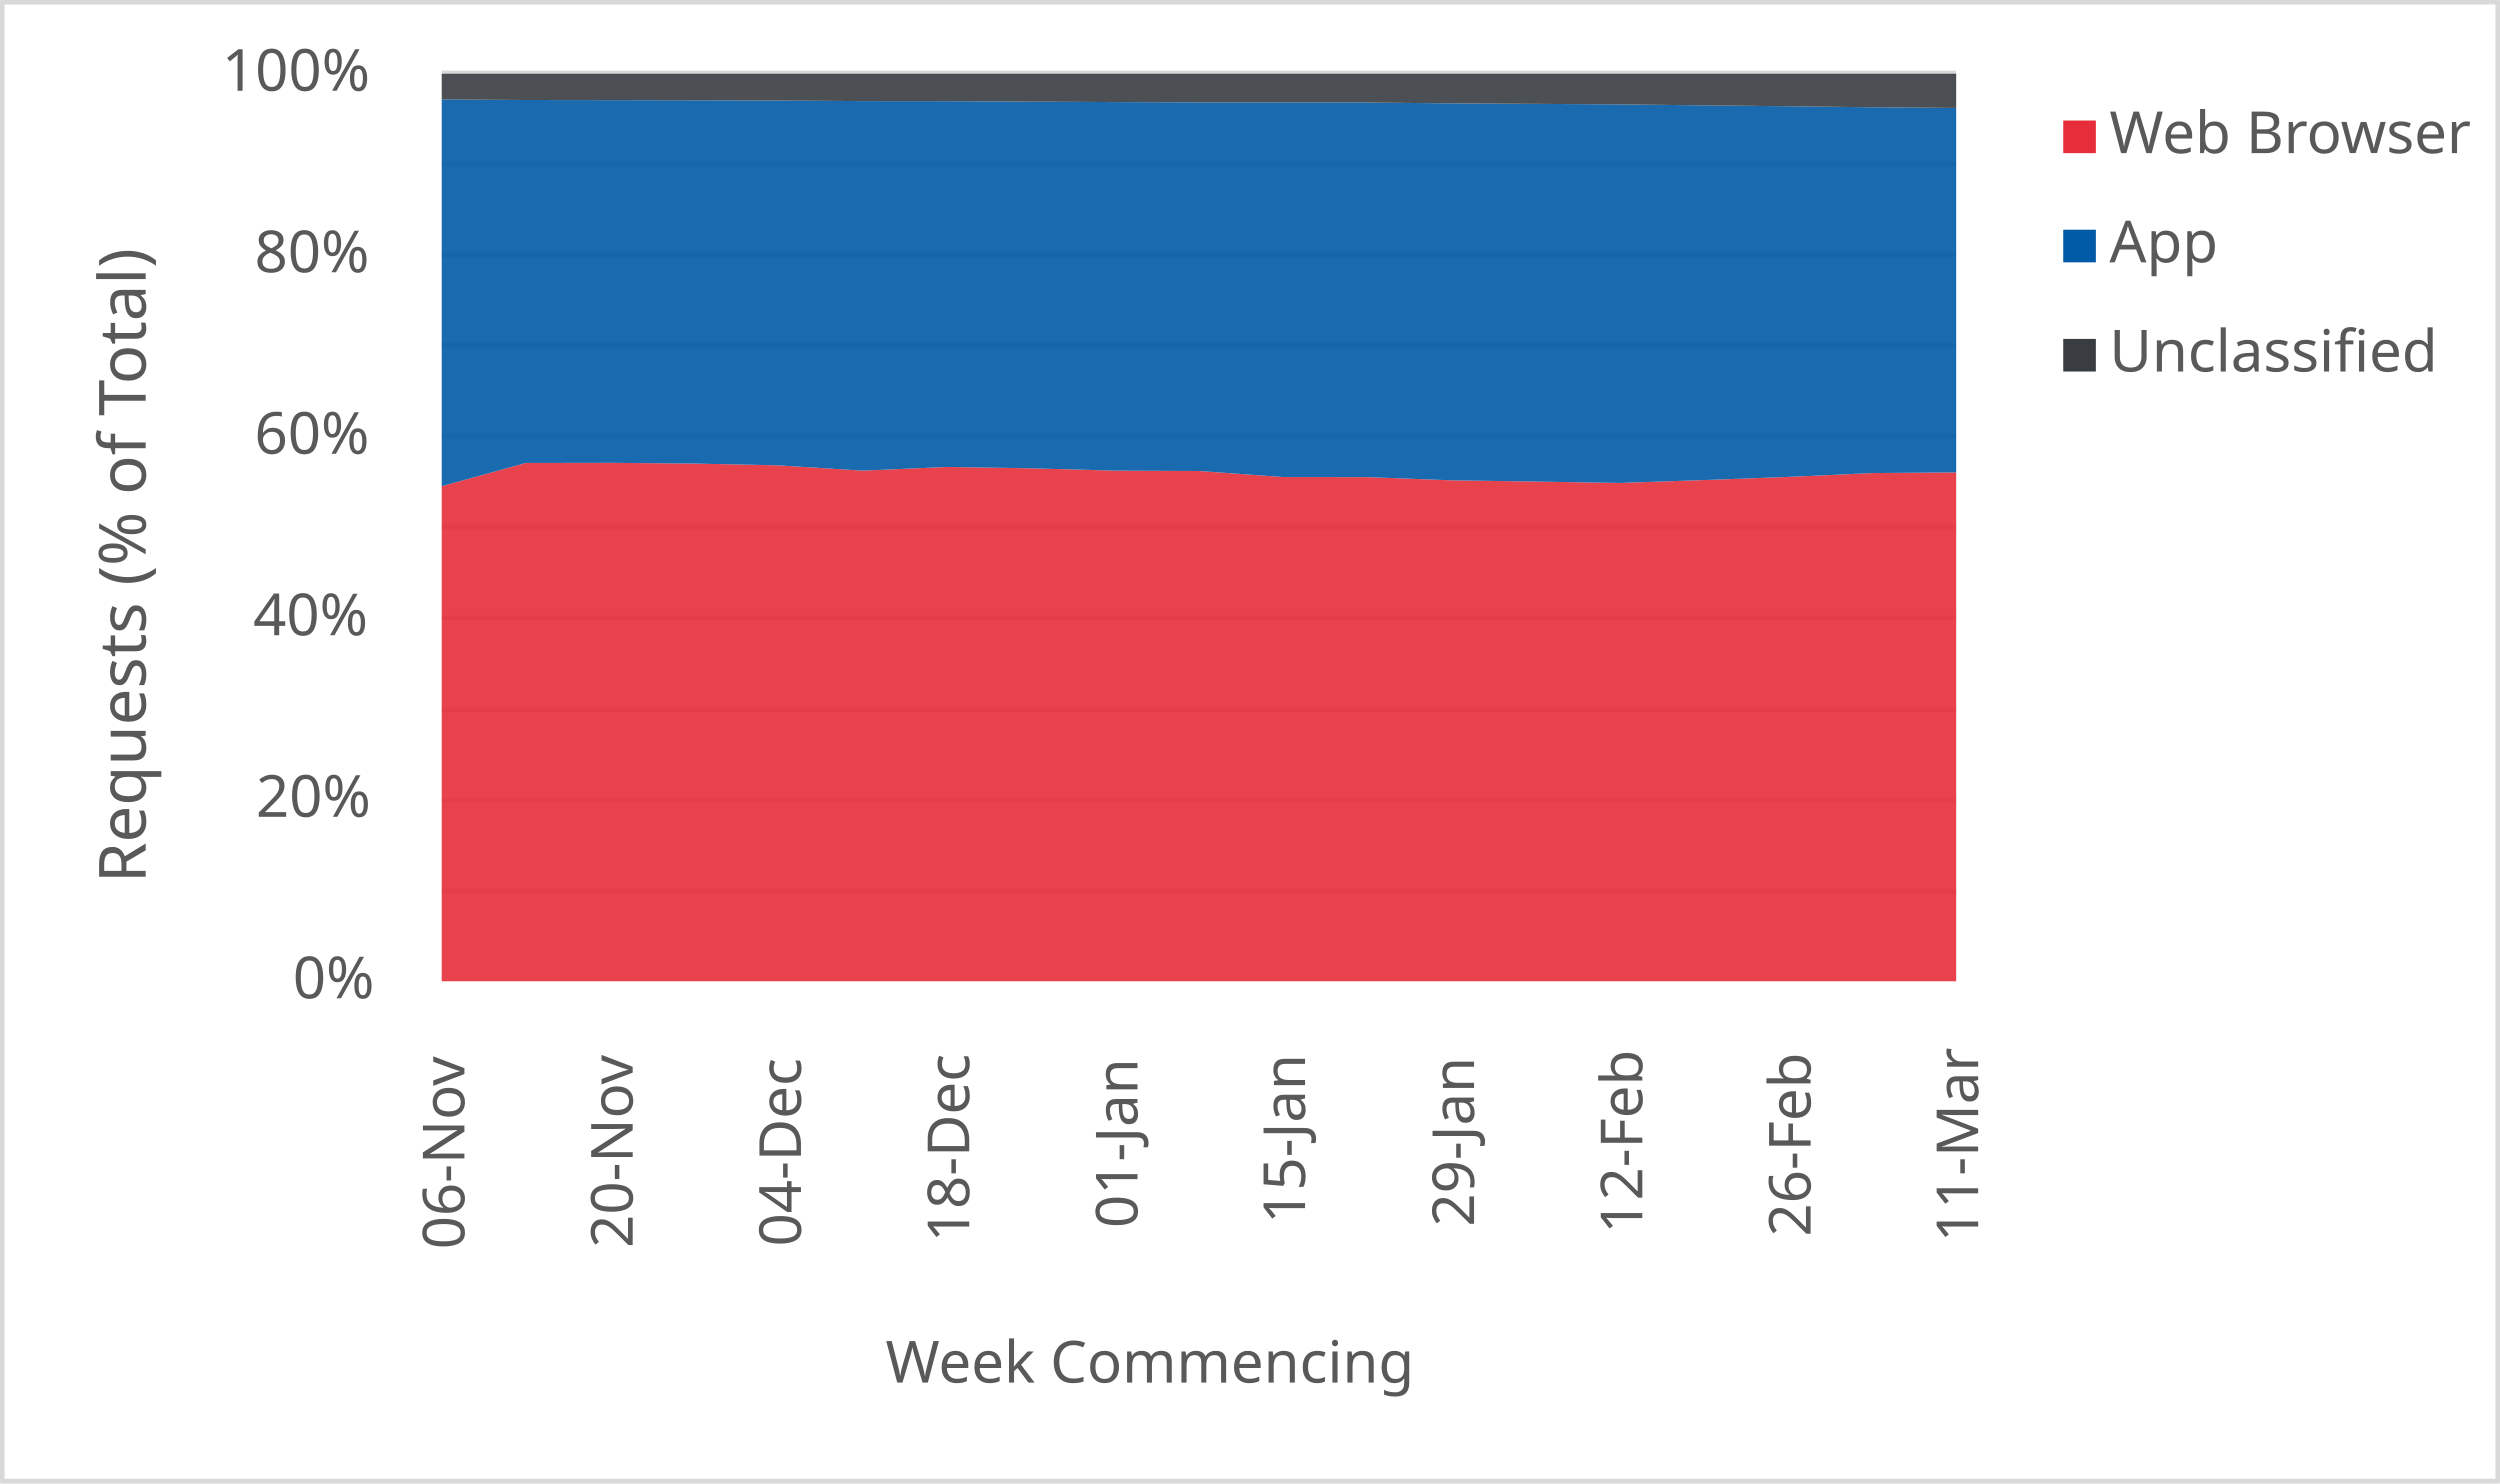
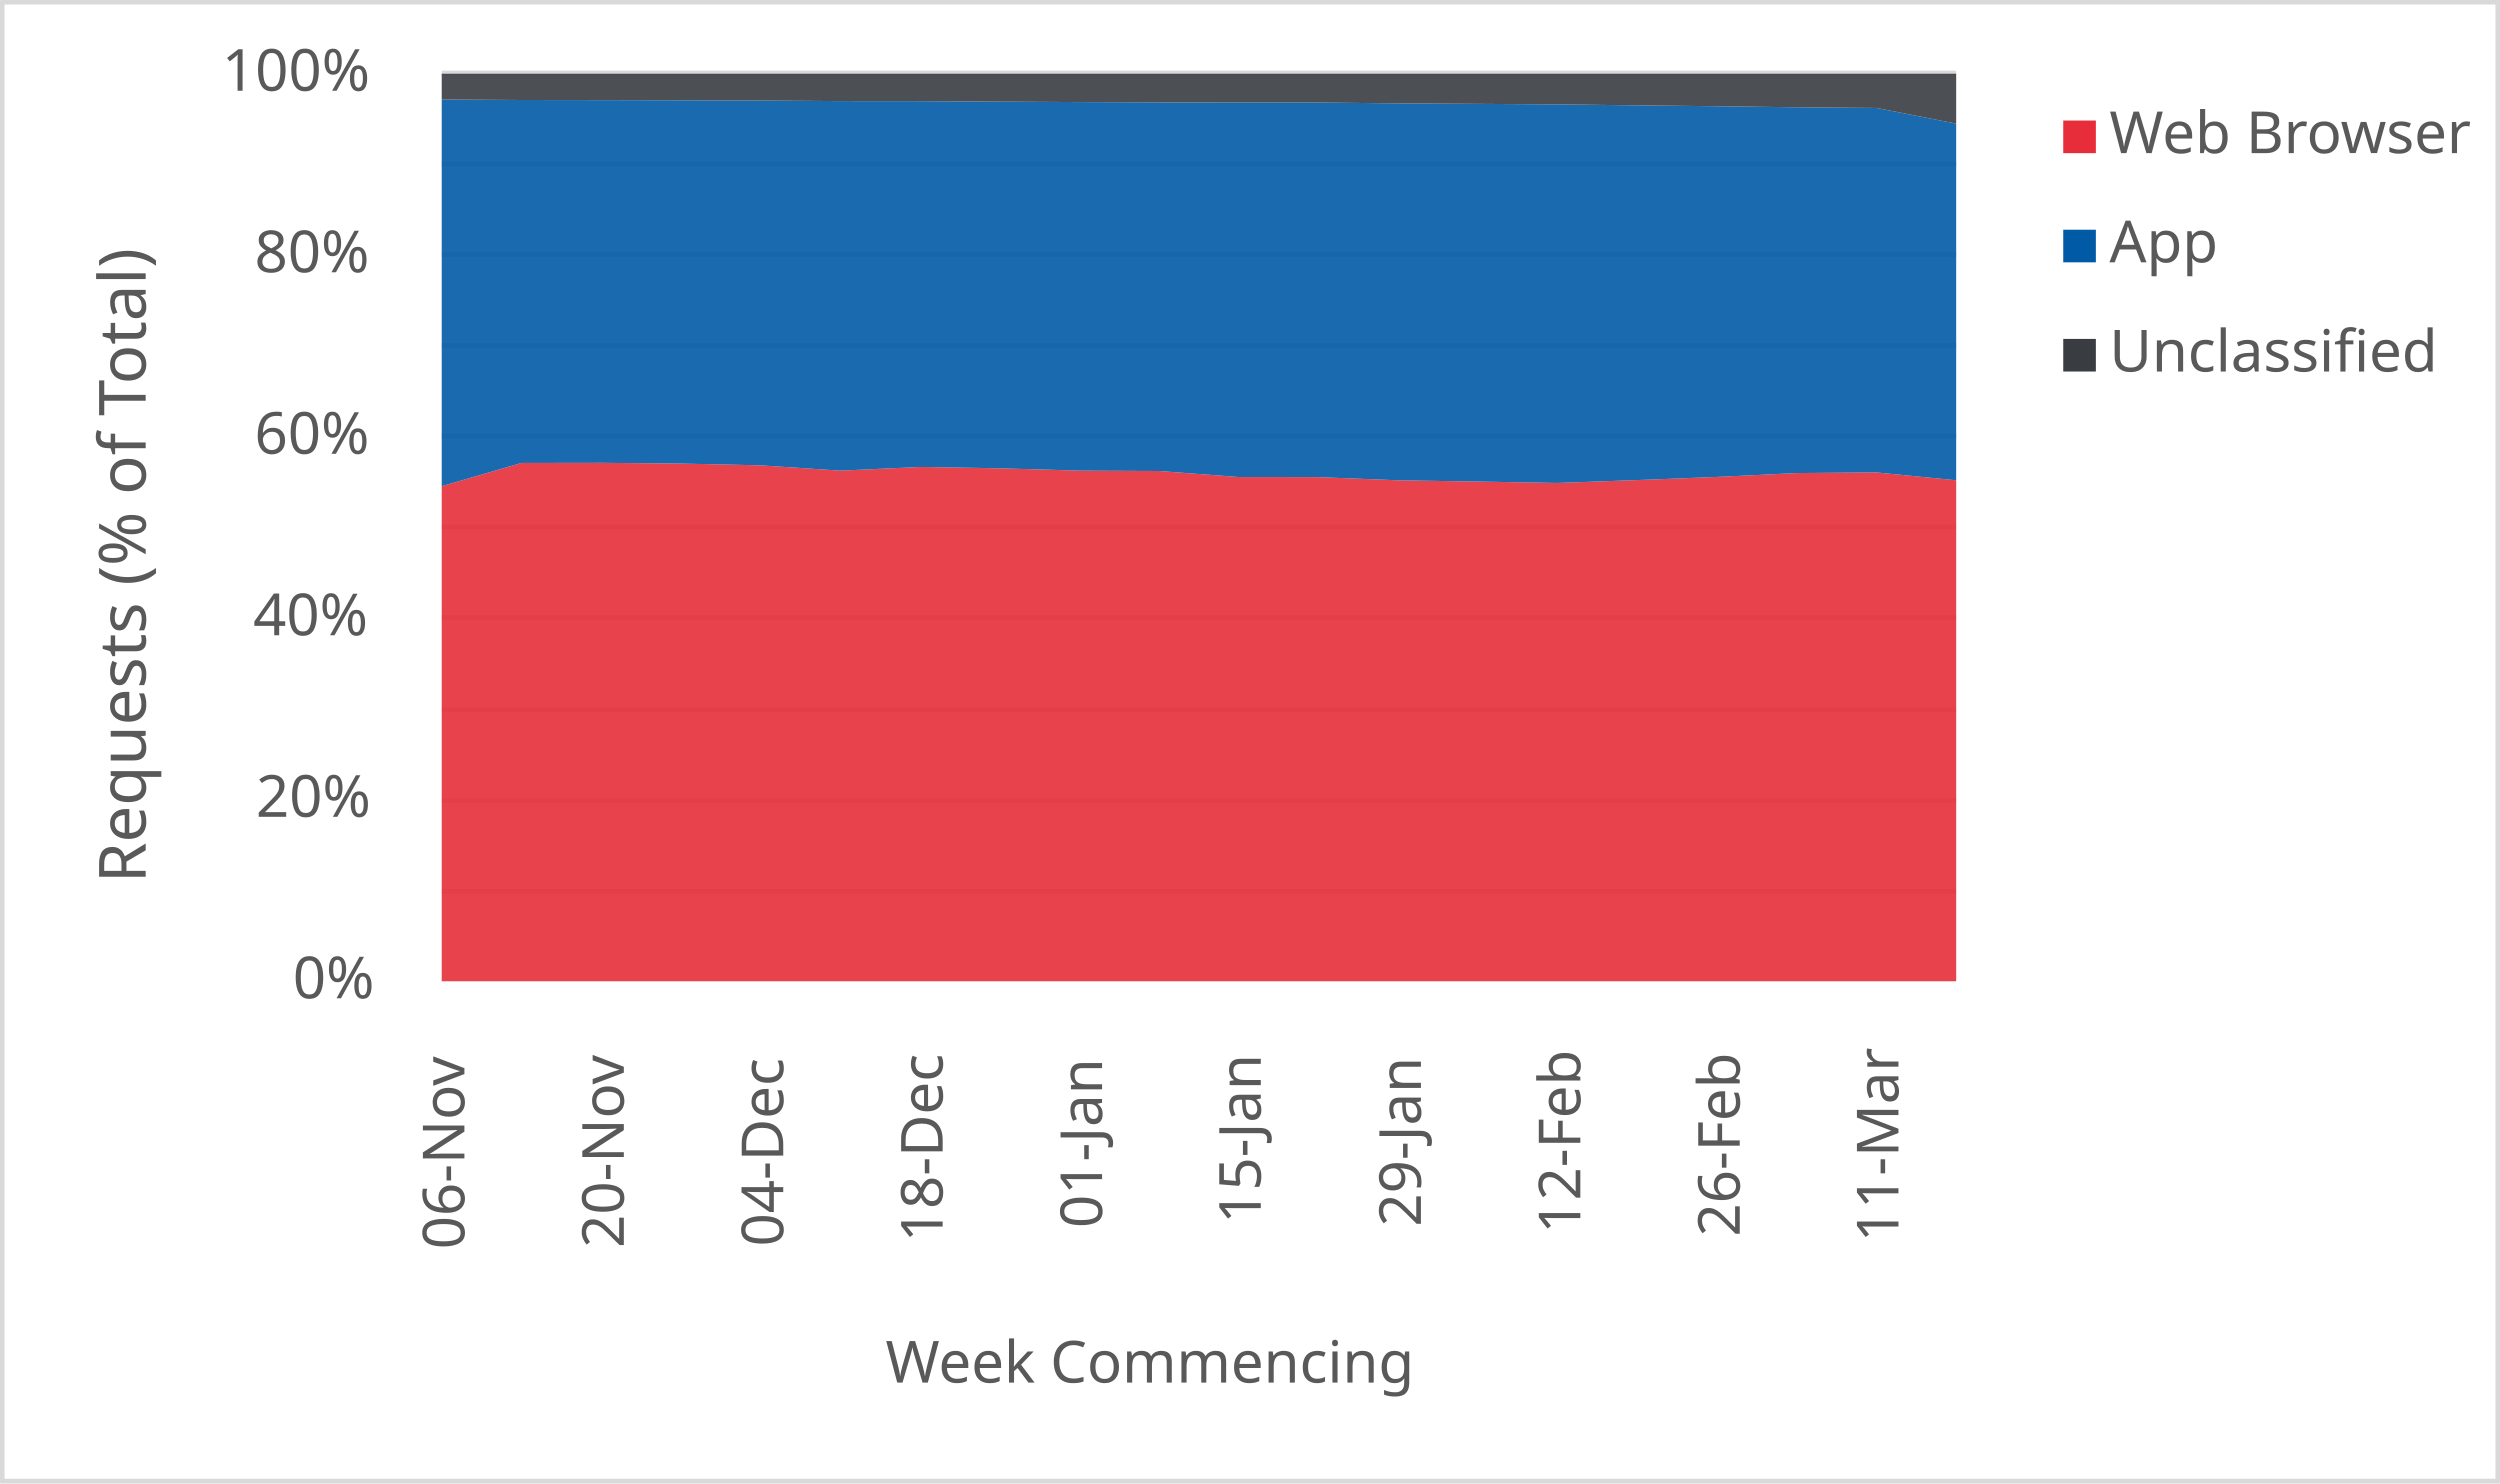
<svg xmlns="http://www.w3.org/2000/svg" width="1763" height="1046" xml:space="preserve" overflow="hidden">
  <defs>
    <clipPath id="clip0">
      <rect x="2917" y="346" width="1763" height="1046" />
    </clipPath>
  </defs>
  <g clip-path="url(#clip0)" transform="translate(-2917 -346)">
    <rect x="2918" y="347" width="1760" height="1043" fill="#FFFFFF" />
    <g>
      <path d="    M3228.5 974.532 4296.5 974.532    M3228.5 910.53 4296.5 910.53    M3228.5 846.528 4296.5 846.528    M3228.5 781.526 4296.5 781.526    M3228.5 717.524 4296.5 717.524    M3228.5 653.522 4296.5 653.522    M3228.5 589.52 4296.5 589.52    M3228.5 525.517 4296.5 525.517    M3228.5 461.515 4296.5 461.515    M3228.5 397.5 4296.5 397.5" stroke="#D9D9D9" stroke-width="3.438" stroke-linejoin="round" stroke-miterlimit="10" fill="none" />
    </g>
    <g>
      <path d="M 1038.5 4296.5 1038.5" stroke="#D9D9D9" stroke-width="3.438" stroke-linejoin="round" stroke-miterlimit="10" fill="none" fill-rule="evenodd" />
    </g>
    <g>
      <text fill="#595959" font-family="Verdana,sans-serif" font-weight="400" font-size="41" transform="matrix(6.12323e-17 -1 1 6.12323e-17 3244.5 1227)">06-Nov</text>
    </g>
    <g>
-       <text fill="#595959" font-family="Verdana,sans-serif" font-weight="400" font-size="41" transform="matrix(6.12323e-17 -1 1 6.12323e-17 3363.167 1226)">20-Nov</text>
+       <text fill="#595959" font-family="Verdana,sans-serif" font-weight="400" font-size="41" transform="matrix(6.12323e-17 -1 1 6.12323e-17 3356.921 1226)">20-Nov</text>
    </g>
    <g>
-       <text fill="#595959" font-family="Verdana,sans-serif" font-weight="400" font-size="41" transform="matrix(6.12323e-17 -1 1 6.12323e-17 3481.833 1225)">04-Dec</text>
+       <text fill="#595959" font-family="Verdana,sans-serif" font-weight="400" font-size="41" transform="matrix(6.12323e-17 -1 1 6.12323e-17 3469.342 1225)">04-Dec</text>
    </g>
    <g>
-       <text fill="#595959" font-family="Verdana,sans-serif" font-weight="400" font-size="41" transform="matrix(6.12323e-17 -1 1 6.12323e-17 3600.5 1222)">18-Dec</text>
+       <text fill="#595959" font-family="Verdana,sans-serif" font-weight="400" font-size="41" transform="matrix(6.12323e-17 -1 1 6.12323e-17 3581.763 1222)">18-Dec</text>
    </g>
    <g>
-       <text fill="#595959" font-family="Verdana,sans-serif" font-weight="400" font-size="41" transform="matrix(6.12323e-17 -1 1 6.12323e-17 3719.167 1212)">01-Jan</text>
+       <text fill="#595959" font-family="Verdana,sans-serif" font-weight="400" font-size="41" transform="matrix(6.12323e-17 -1 1 6.12323e-17 3694.184 1212)">01-Jan</text>
    </g>
    <g>
-       <text fill="#595959" font-family="Verdana,sans-serif" font-weight="400" font-size="41" transform="matrix(6.12323e-17 -1 1 6.12323e-17 3837.333 1209)">15-Jan</text>
+       <text fill="#595959" font-family="Verdana,sans-serif" font-weight="400" font-size="41" transform="matrix(6.12323e-17 -1 1 6.12323e-17 3806.105 1209)">15-Jan</text>
    </g>
    <g>
-       <text fill="#595959" font-family="Verdana,sans-serif" font-weight="400" font-size="41" transform="matrix(6.12323e-17 -1 1 6.12323e-17 3956.5 1211)">29-Jan</text>
+       <text fill="#595959" font-family="Verdana,sans-serif" font-weight="400" font-size="41" transform="matrix(6.12323e-17 -1 1 6.12323e-17 3919.026 1211)">29-Jan</text>
    </g>
    <g>
-       <text fill="#595959" font-family="Verdana,sans-serif" font-weight="400" font-size="41" transform="matrix(6.12323e-17 -1 1 6.12323e-17 4075.167 1216)">12-Feb</text>
+       <text fill="#595959" font-family="Verdana,sans-serif" font-weight="400" font-size="41" transform="matrix(6.12323e-17 -1 1 6.12323e-17 4031.447 1216)">12-Feb</text>
    </g>
    <g>
-       <text fill="#595959" font-family="Verdana,sans-serif" font-weight="400" font-size="41" transform="matrix(6.12323e-17 -1 1 6.12323e-17 4193.833 1218)">26-Feb</text>
+       <text fill="#595959" font-family="Verdana,sans-serif" font-weight="400" font-size="41" transform="matrix(6.12323e-17 -1 1 6.12323e-17 4143.868 1218)">26-Feb</text>
    </g>
    <g>
-       <text fill="#595959" font-family="Verdana,sans-serif" font-weight="400" font-size="41" transform="matrix(6.12323e-17 -1 1 6.12323e-17 4312 1222)">11-Mar</text>
+       <text fill="#595959" font-family="Verdana,sans-serif" font-weight="400" font-size="41" transform="matrix(6.12323e-17 -1 1 6.12323e-17 4255.789 1222)">11-Mar</text>
    </g>
    <g>
      <text fill="#595959" font-family="Verdana,sans-serif" font-weight="400" font-size="41" transform="matrix(1 0 0 1 3123.5 1050)">0%</text>
    </g>
    <g>
      <text fill="#595959" font-family="Verdana,sans-serif" font-weight="400" font-size="41" transform="matrix(1 0 0 1 3097.5 922)">20%</text>
    </g>
    <g>
      <text fill="#595959" font-family="Verdana,sans-serif" font-weight="400" font-size="41" transform="matrix(1 0 0 1 3095.5 794)">40%</text>
    </g>
    <g>
      <text fill="#595959" font-family="Verdana,sans-serif" font-weight="400" font-size="41" transform="matrix(1 0 0 1 3096.5 666)">60%</text>
    </g>
    <g>
      <text fill="#595959" font-family="Verdana,sans-serif" font-weight="400" font-size="41" transform="matrix(1 0 0 1 3096.5 538)">80%</text>
    </g>
    <g>
      <text fill="#595959" font-family="Verdana,sans-serif" font-weight="400" font-size="41" transform="matrix(1 0 0 1 3073.5 410)">100%</text>
    </g>
    <g>
      <text fill="#595959" font-family="Verdana,sans-serif" font-weight="400" font-size="41" transform="matrix(1 0 0 1 3541.5 1321)">Week Commencing</text>
    </g>
    <g>
      <text fill="#595959" font-family="Verdana,sans-serif" font-weight="400" font-size="46" transform="matrix(6.12323e-17 -1 1 6.12323e-17 3019.73 968.75)">Requests (% of Total)</text>
    </g>
    <rect x="2918.5" y="347.5" width="1760" height="1043" stroke="#D9D9D9" stroke-width="3.438" stroke-linejoin="round" stroke-miterlimit="10" fill="none" />
    <g>
-       <path d="M3228.5 1038 3287.833 1038 3347.167 1038 3406.5 1038 3465.833 1038 3525.167 1038 3584.5 1038 3643.833 1038 3703.167 1038 3762.5 1038 3821.833 1038 3881.167 1038 3940.5 1038 3999.833 1038 4059.167 1038 4118.5 1038 4177.833 1038 4237.167 1038 4296.5 1038 4296.5 679.161 4237.167 679.602 4177.833 682.321 4118.5 684.53 4059.167 686.59 3999.833 685.592 3940.5 684.727 3881.167 682.48 3821.833 682.403 3762.5 678.149 3703.167 677.897 3643.833 676.253 3584.5 675.299 3525.167 677.892 3465.833 674.166 3406.5 672.906 3347.167 672.385 3287.833 672.481 3228.5 688.859 3228.5 1038Z" fill="#e62d39" opacity="0.9" />
+       <path d="M3228.5 1038 3284.711 1038 3340.921 1038 3397.132 1038 3453.342 1038 3509.553 1038 3565.763 1038 3621.974 1038 3678.184 1038 3734.395 1038 3790.605 1038 3846.816 1038 3903.026 1038 3959.237 1038 4015.447 1038 4071.658 1038 4127.868 1038 4184.079 1038 4240.289 1038 4296.5 1038 4296.5 684.695 4240.289 679.161 4184.079 679.602 4127.868 682.321 4071.658 684.53 4015.447 686.59 3959.237 685.592 3903.026 684.727 3846.816 682.48 3790.605 682.403 3734.395 678.149 3678.184 677.897 3621.974 676.253 3565.763 675.299 3509.553 677.892 3453.342 674.166 3397.132 672.906 3340.921 672.385 3284.711 672.481 3228.5 688.859 3228.5 1038Z" fill="#e62d39" opacity="0.9" />
    </g>
    <g>
-       <path d="M3228.5 688.859 3287.833 672.481 3347.167 672.385 3406.5 672.906 3465.833 674.166 3525.167 677.892 3584.5 675.299 3643.833 676.253 3703.167 677.897 3762.5 678.149 3821.833 682.403 3881.167 682.48 3940.5 684.727 3999.833 685.592 4059.167 686.59 4118.5 684.53 4177.833 682.321 4237.167 679.602 4296.5 679.161 4296.5 422.122 4237.167 421.65 4177.833 420.922 4118.5 420.296 4059.167 419.61 3999.833 419.245 3940.5 418.885 3881.167 418.315 3821.833 418.321 3762.5 418.194 3703.167 417.984 3643.833 417.674 3584.5 417.346 3525.167 417.285 3465.833 416.914 3406.5 416.742 3347.167 416.605 3287.833 416.521 3228.5 416.171 3228.5 688.859Z" fill="#005aa6" opacity="0.9" />
+       <path d="M3228.5 688.859 3284.711 672.481 3340.921 672.385 3397.132 672.906 3453.342 674.166 3509.553 677.892 3565.763 675.299 3621.974 676.253 3678.184 677.897 3734.395 678.149 3790.605 682.403 3846.816 682.48 3903.026 684.727 3959.237 685.592 4015.447 686.59 4071.658 684.53 4127.868 682.321 4184.079 679.602 4240.289 679.161 4296.5 684.695 4296.5 433.212 4240.289 422.122 4184.079 421.65 4127.868 420.922 4071.658 420.296 4015.447 419.61 3959.237 419.245 3903.026 418.885 3846.816 418.315 3790.605 418.321 3734.395 418.194 3678.184 417.984 3621.974 417.674 3565.763 417.346 3509.553 417.285 3453.342 416.914 3397.132 416.742 3340.921 416.605 3284.711 416.521 3228.5 416.171 3228.5 688.859Z" fill="#005aa6" opacity="0.9" />
    </g>
    <g>
-       <path d="M3228.5 416.171 3287.833 416.521 3347.167 416.605 3406.5 416.742 3465.833 416.914 3525.167 417.285 3584.5 417.346 3643.833 417.674 3703.167 417.984 3762.5 418.194 3821.833 418.321 3881.167 418.315 3940.5 418.885 3999.833 419.245 4059.167 419.61 4118.5 420.296 4177.833 420.922 4237.167 421.65 4296.5 422.122 4296.5 398 4237.167 398 4177.833 398 4118.5 398 4059.167 398 3999.833 398 3940.5 398 3881.167 398 3821.833 398 3762.5 398 3703.167 398 3643.833 398 3584.5 398 3525.167 398 3465.833 398 3406.5 398 3347.167 398 3287.833 398 3228.5 398 3228.5 416.171Z" fill="#393d41" opacity="0.9" />
+       <path d="M3228.5 416.171 3284.711 416.521 3340.921 416.605 3397.132 416.742 3453.342 416.914 3509.553 417.285 3565.763 417.346 3621.974 417.674 3678.184 417.984 3734.395 418.194 3790.605 418.321 3846.816 418.315 3903.026 418.885 3959.237 419.245 4015.447 419.61 4071.658 420.296 4127.868 420.922 4184.079 421.65 4240.289 422.122 4296.5 433.212 4296.5 398 4240.289 398 4184.079 398 4127.868 398 4071.658 398 4015.447 398 3959.237 398 3903.026 398 3846.816 398 3790.605 398 3734.395 398 3678.184 398 3621.974 398 3565.763 398 3509.553 398 3453.342 398 3397.132 398 3340.921 398 3284.711 398 3228.5 398 3228.5 416.171Z" fill="#393d41" opacity="0.9" />
    </g>
    <g>
      <rect x="4372" y="431" width="23" height="23" fill="#e62d39" />
    </g>
    <g>
      <text fill="#595959" font-family="Verdana,sans-serif" font-weight="400" font-size="41" transform="matrix(1 0 0 1 4404.56 454)">Web Browser</text>
    </g>
    <g>
      <rect x="4372" y="508" width="23" height="23" fill="#005aa6" />
    </g>
    <g>
      <text fill="#595959" font-family="Verdana,sans-serif" font-weight="400" font-size="41" transform="matrix(1 0 0 1 4404.56 531)">App</text>
    </g>
    <g>
      <rect x="4372" y="585" width="23" height="23" fill="#393d41" />
    </g>
    <g>
      <text fill="#595959" font-family="Verdana,sans-serif" font-weight="400" font-size="41" transform="matrix(1 0 0 1 4404.56 608)">Unclassified</text>
    </g>
  </g>
</svg>
